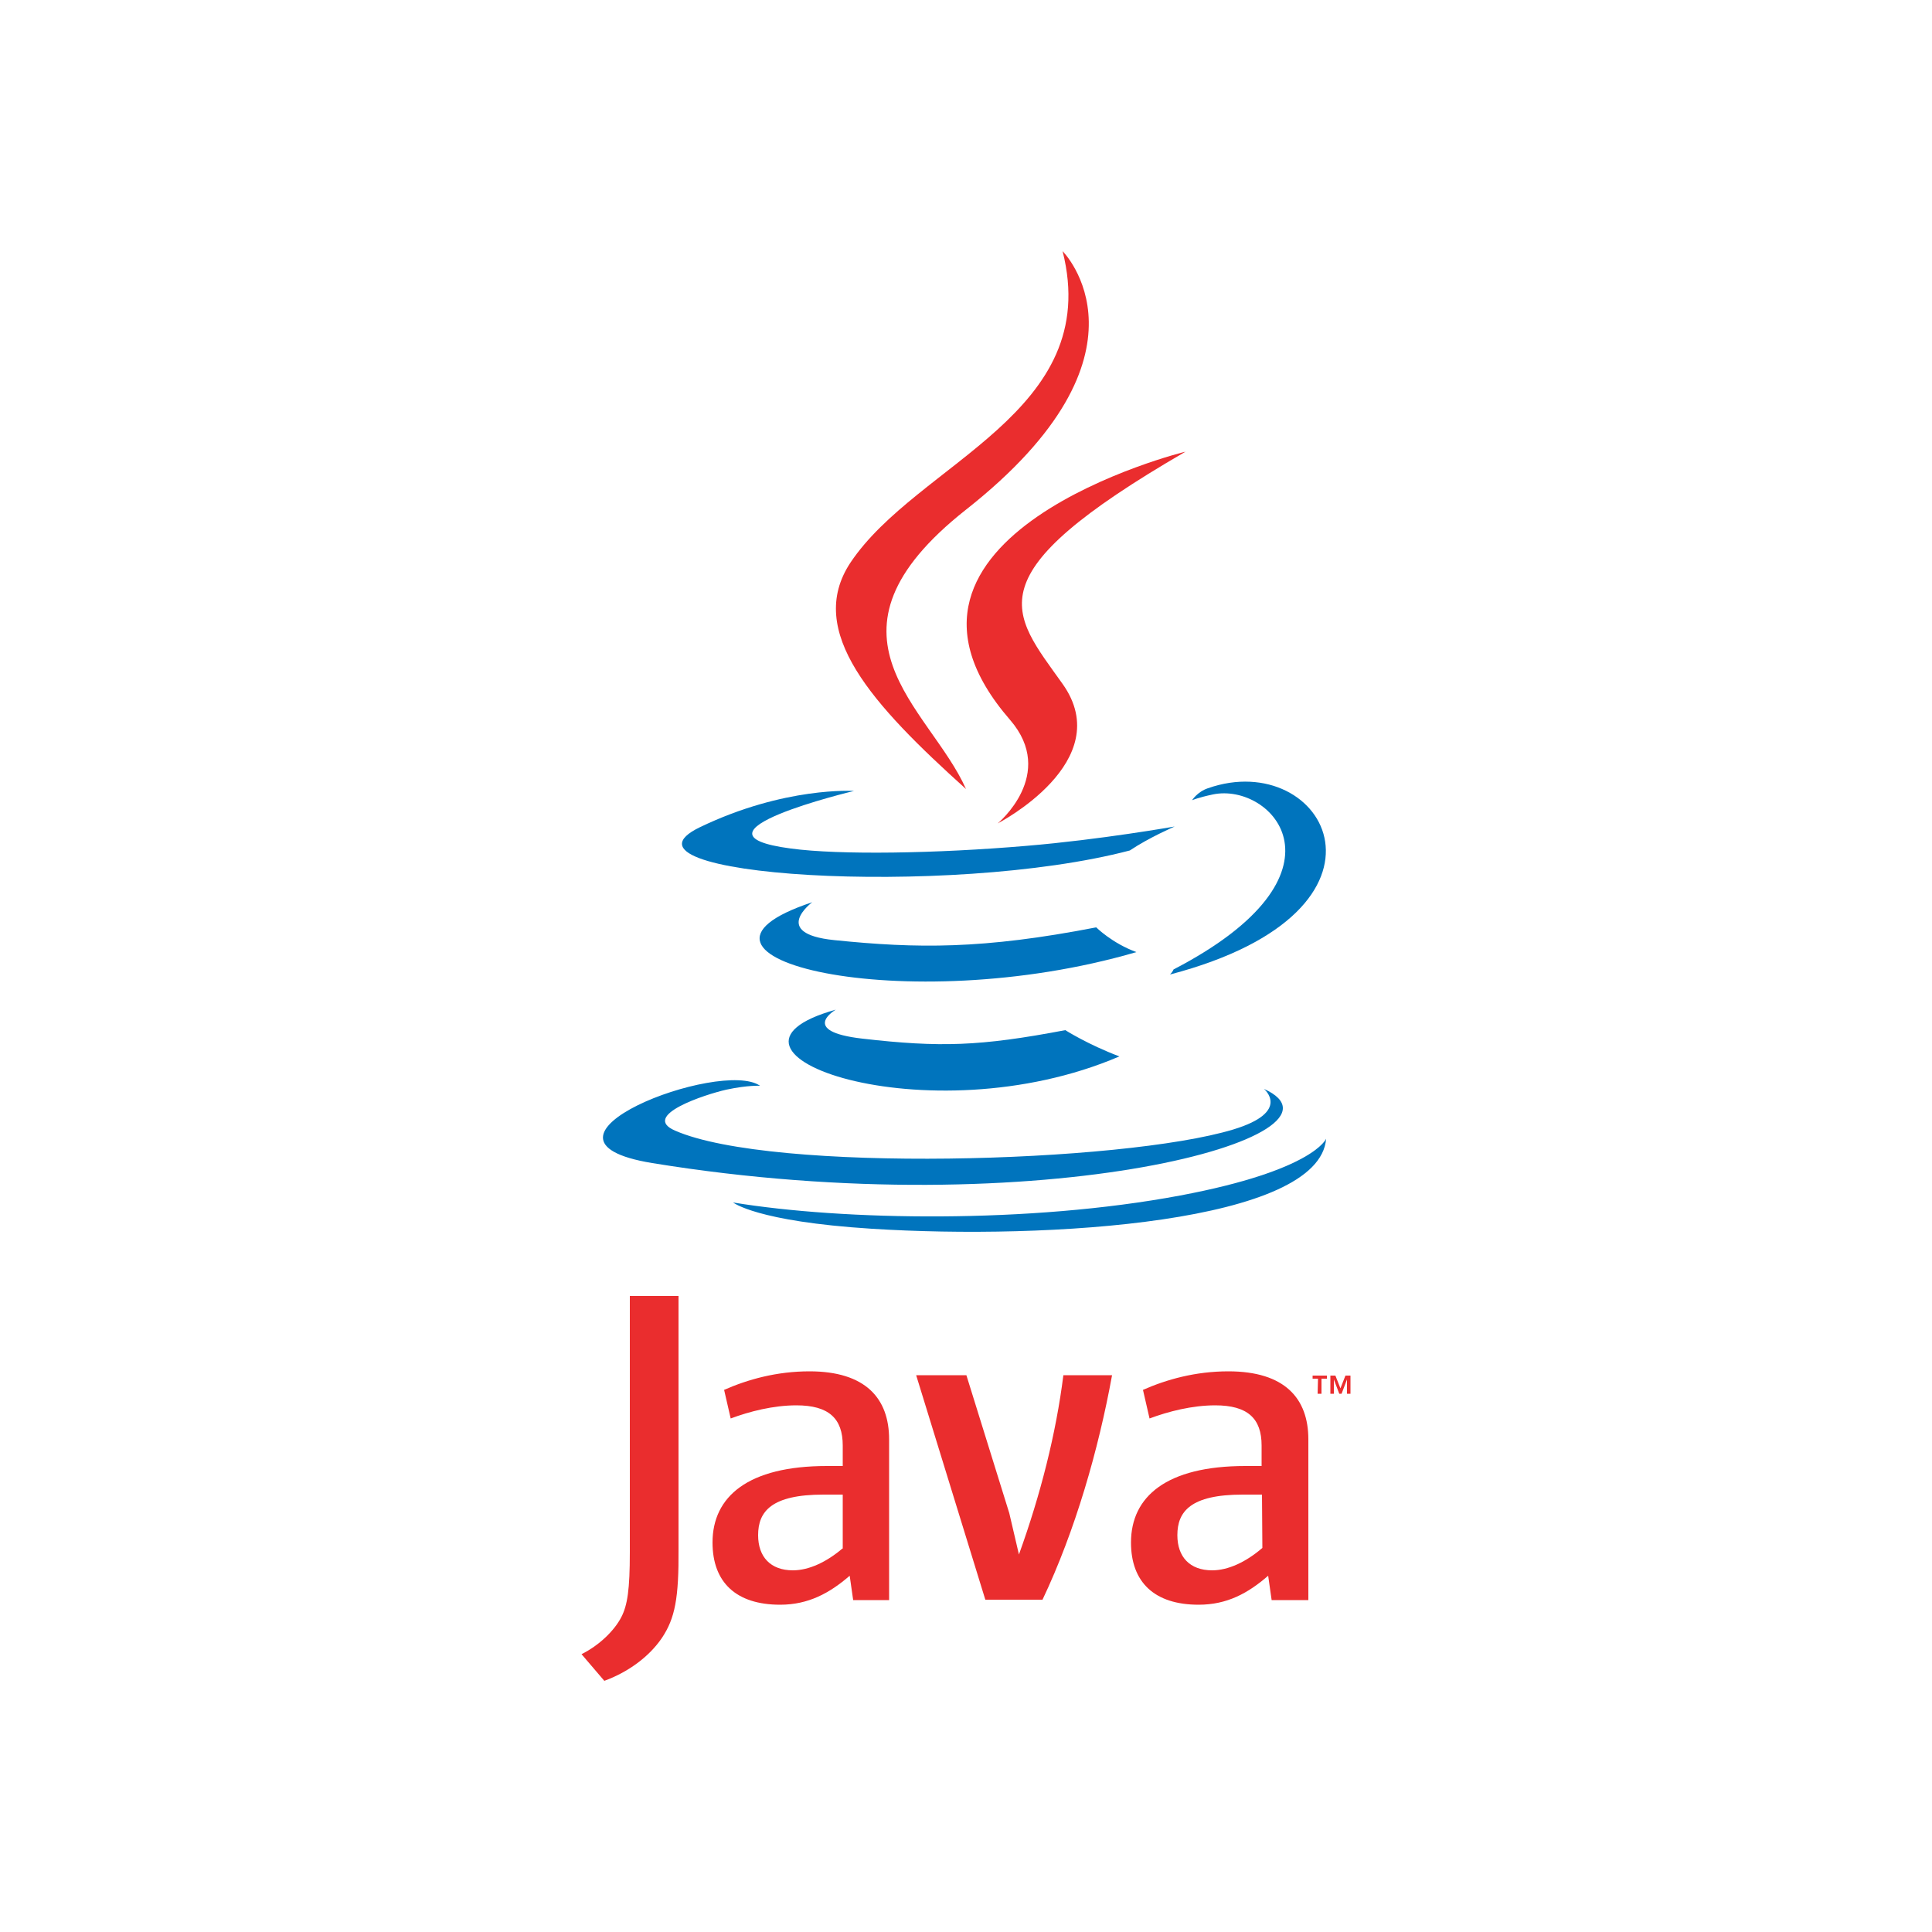
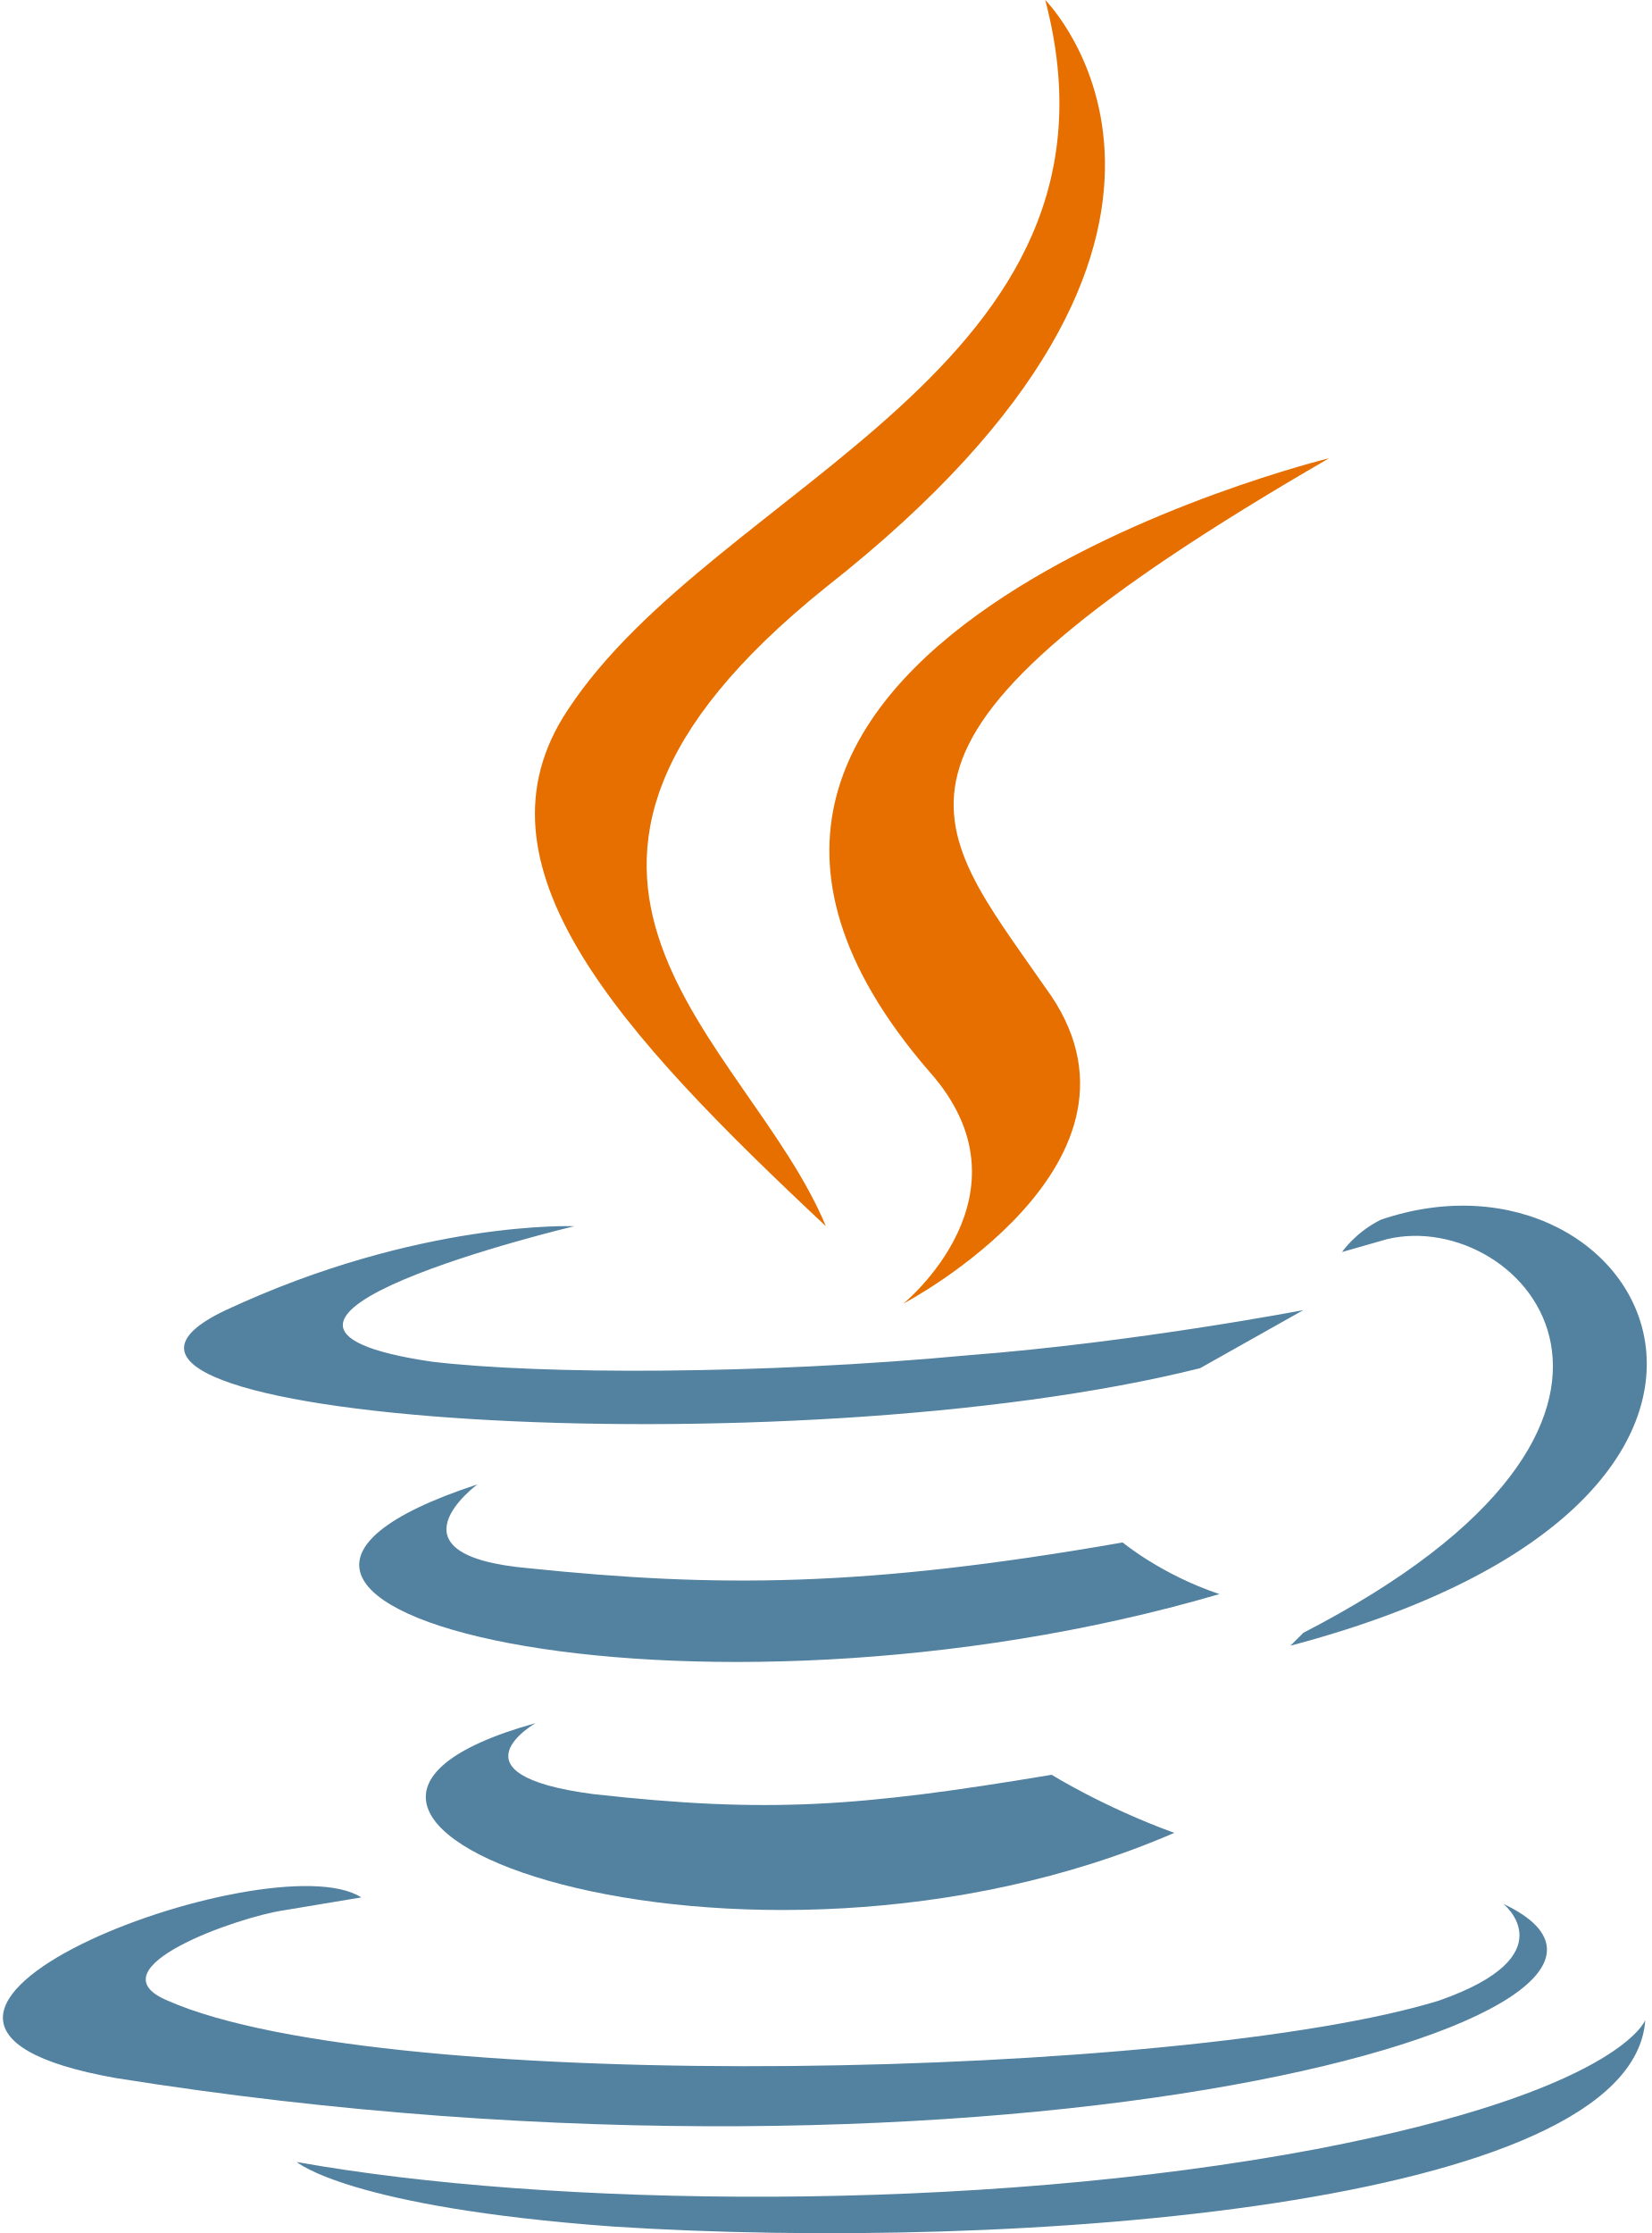
- <svg xmlns="http://www.w3.org/2000/svg" version="1.1" id="Layer_1" x="0px" y="0px" viewBox="0 0 500 500" style="enable-background:new 0 0 500 500;" xml:space="preserve">
-   <style type="text/css">
- 	.st0{fill:#0074BD;}
- 	.st1{fill:#EA2D2E;}
- </style>
-   <g id="XMLID_1_">
-     <path id="XMLID_16_" class="st0" d="M216.3,261.3c0,0-9.7,5.6,6.9,7.5c20.1,2.3,30.4,2,52.5-2.2c0,0,5.8,3.7,14,6.8   C240,294.7,177.3,272.2,216.3,261.3L216.3,261.3z" />
-     <path id="XMLID_15_" class="st0" d="M210.2,233.5c0,0-10.9,8.1,5.7,9.8c21.5,2.2,38.4,2.4,67.8-3.3c0,0,4.1,4.1,10.4,6.4   C234.2,263.9,167.3,247.7,210.2,233.5L210.2,233.5z" />
-     <path id="XMLID_14_" class="st1" d="M261.4,186.3c12.2,14.1-3.2,26.8-3.2,26.8s31.1-16,16.8-36.1c-13.3-18.7-23.6-28,31.8-60.1   C306.8,116.8,219.9,138.5,261.4,186.3L261.4,186.3z" />
-     <path id="XMLID_13_" class="st0" d="M327.1,281.8c0,0,7.2,5.9-7.9,10.5c-28.7,8.7-119.4,11.3-144.5,0.3c-9-3.9,7.9-9.4,13.3-10.6   c5.6-1.2,8.7-1,8.7-1c-10.1-7.1-65.1,13.9-27.9,20C270,317.5,353.4,293.7,327.1,281.8L327.1,281.8z" />
-     <path id="XMLID_12_" class="st0" d="M221,204.7c0,0-46.1,11-16.3,14.9c12.6,1.7,37.6,1.3,61-0.7c19.1-1.6,38.3-5,38.3-5   s-6.7,2.9-11.6,6.2c-46.8,12.3-137.3,6.6-111.3-6C203.1,203.5,221,204.7,221,204.7L221,204.7z" />
-     <path id="XMLID_11_" class="st0" d="M303.7,250.9c47.6-24.7,25.6-48.5,10.2-45.3c-3.8,0.8-5.4,1.5-5.4,1.5s1.4-2.2,4.1-3.1   c30.4-10.7,53.8,31.5-9.8,48.2C302.8,252.2,303.5,251.5,303.7,250.9L303.7,250.9z" />
-     <path id="XMLID_10_" class="st1" d="M275,65c0,0,26.4,26.4-25,66.9c-41.2,32.5-9.4,51.1,0,72.3c-24.1-21.7-41.7-40.8-29.9-58.6   C237.5,119.6,285.6,106.9,275,65L275,65z" />
-     <path id="XMLID_9_" class="st0" d="M225.6,318c45.7,2.9,115.9-1.6,117.6-23.3c0,0-3.2,8.2-37.8,14.7c-39,7.3-87.1,6.5-115.7,1.8   C189.8,311.2,195.6,316.1,225.6,318L225.6,318z" />
-     <path class="st1" d="M341.1,356.8h-1.4V356h3.7v0.8h-1.4v3.9h-1L341.1,356.8L341.1,356.8L341.1,356.8z M348.6,357L348.6,357   l-1.4,3.7h-0.6l-1.4-3.7h0v3.7h-0.9V356h1.3l1.3,3.3l1.3-3.3h1.3v4.7h-0.9L348.6,357L348.6,357z" />
-     <path class="st1" d="M218.2,400.6c-4.3,3.7-8.9,5.8-13,5.8c-5.8,0-9-3.5-9-9.1c0-6.1,3.4-10.5,16.9-10.5h5V400.6L218.2,400.6   L218.2,400.6z M230.1,414v-41.5c0-10.6-6.1-17.6-20.6-17.6c-8.5,0-16,2.1-22.1,4.8l1.7,7.4c4.8-1.8,11-3.4,17-3.4   c8.4,0,12,3.4,12,10.4v5.3H214c-20.4,0-29.6,7.9-29.6,19.8c0,10.3,6.1,16.1,17.5,16.1c7.3,0,12.8-3,18-7.5l0.9,6.3H230.1L230.1,414   z" />
-     <path id="XMLID_4_" class="st1" d="M269.8,414h-14.8l-17.9-58.1h13l11.1,35.7l2.5,10.7c5.6-15.5,9.6-31.3,11.5-46.4h12.6   C284.3,375.1,278.3,396.1,269.8,414L269.8,414z" />
-     <path class="st1" d="M326.7,400.6c-4.3,3.7-8.9,5.8-13,5.8c-5.8,0-9-3.5-9-9.1c0-6.1,3.4-10.5,16.9-10.5h5L326.7,400.6L326.7,400.6   L326.7,400.6z M338.6,414v-41.5c0-10.6-6.1-17.6-20.7-17.6c-8.5,0-16,2.1-22.1,4.8l1.7,7.4c4.8-1.8,11-3.4,17-3.4   c8.4,0,12,3.4,12,10.4v5.3h-4.2c-20.4,0-29.6,7.9-29.6,19.8c0,10.3,6.1,16.1,17.5,16.1c7.4,0,12.8-3,18-7.5l0.9,6.3H338.6   L338.6,414z" />
-     <path id="XMLID_2_" class="st1" d="M171.3,423.9c-3.4,5-8.9,8.9-14.9,11.1l-5.9-6.9c4.6-2.3,8.5-6.1,10.3-9.6   c1.6-3.1,2.2-7.2,2.2-16.8v-66.3h12.6v65.4C175.7,413.6,174.7,418.8,171.3,423.9L171.3,423.9z" />
-   </g>
+ <svg xmlns="http://www.w3.org/2000/svg" preserveAspectRatio="xMidYMid" viewBox="0 0 256 346">
+   <path d="M83 267s-14 8 9 11c27 3 41 2 71-3 0 0 8 5 19 9-67 29-153-2-99-17M74 230s-15 11 8 13c29 3 52 3 92-4 0 0 6 5 15 8-82 24-173 2-115-17" fill="#5382A1" />
+   <path d="M144 166c17 19-4 36-4 36s42-22 22-49c-18-26-32-38 44-82 0 0-119 29-62 95" fill="#E76F00" />
+   <path d="M233 295s10 8-10 15c-39 12-163 15-197 0-12-5 11-13 18-14l12-2c-14-9-89 19-38 28 138 22 251-10 215-27M89 190s-63 15-22 21c17 2 51 2 83-1 26-2 52-7 52-7l-16 9c-64 16-187 8-151-9 30-14 54-13 54-13M202 253c64-33 34-66 13-61l-7 2s2-3 6-5c41-14 73 43-14 66l2-2" fill="#5382A1" />
+   <path d="M162 0s36 36-34 91c-56 45-12 70 0 99-32-30-56-56-40-80 23-35 89-53 74-110" fill="#E76F00" />
+   <path d="M95 345c62 4 158-3 160-32 0 0-4 11-51 20-53 10-119 9-158 2 0 0 8 7 49 10" fill="#5382A1" />
</svg>
